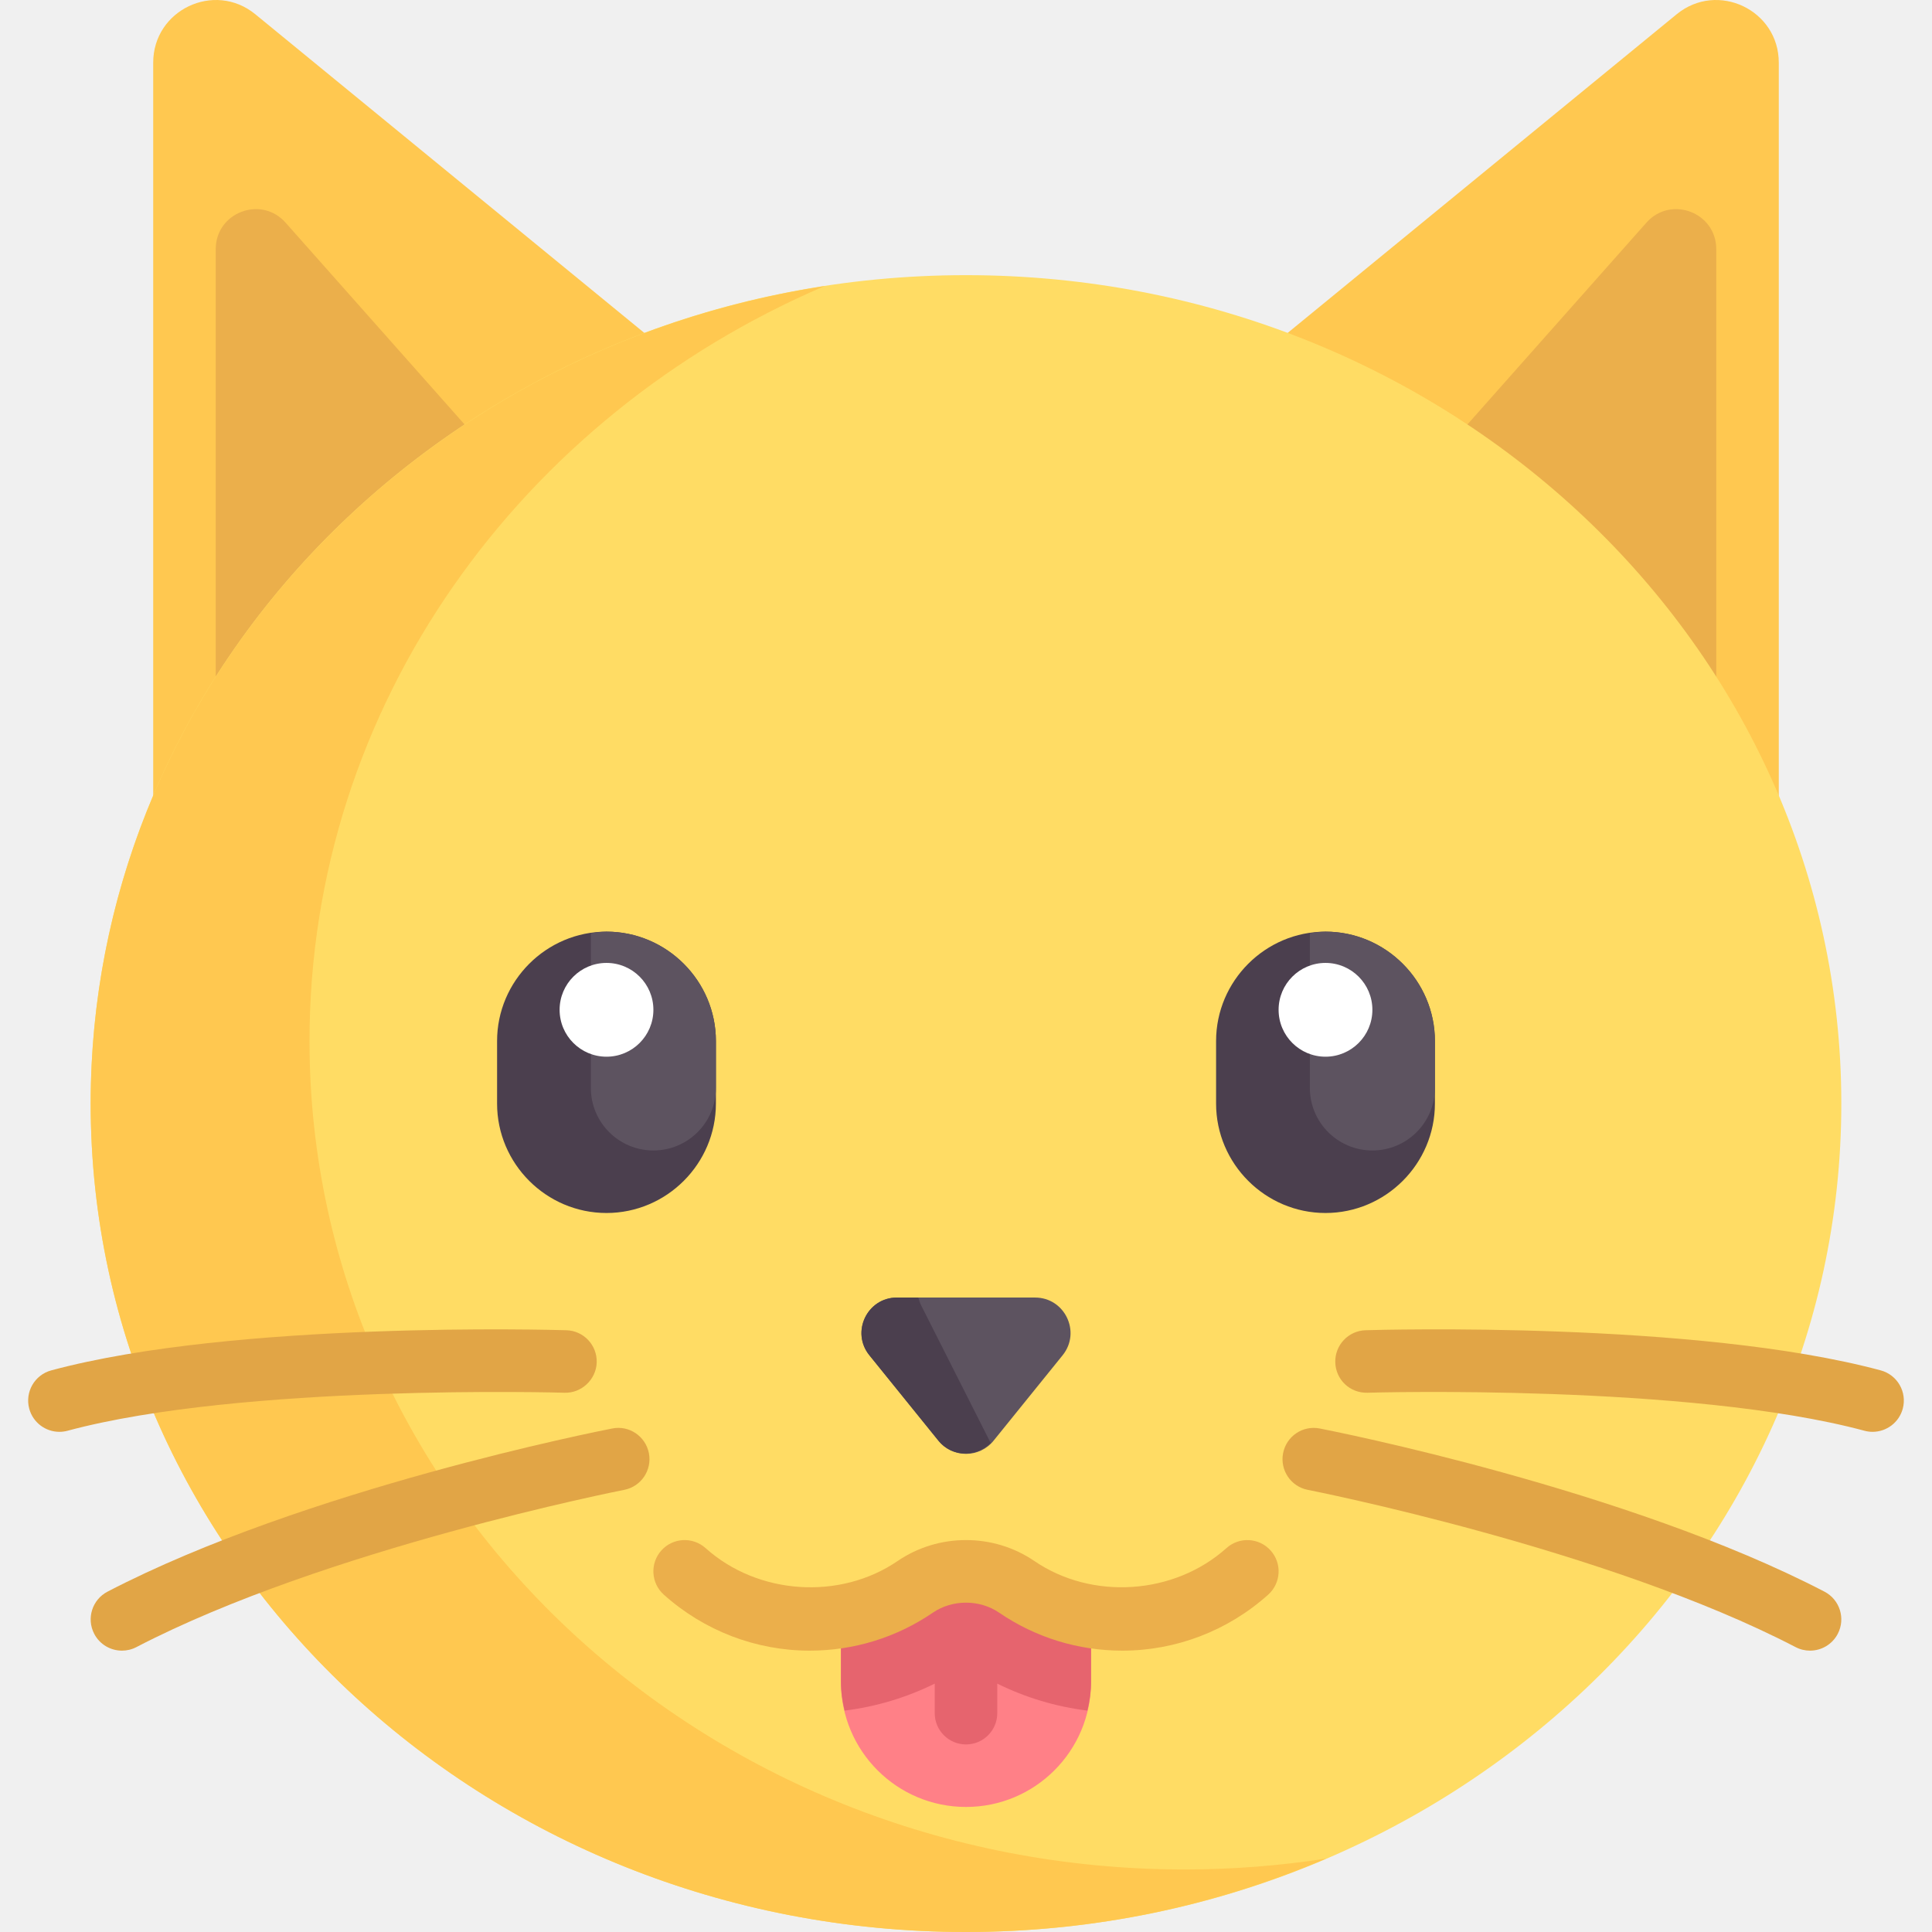
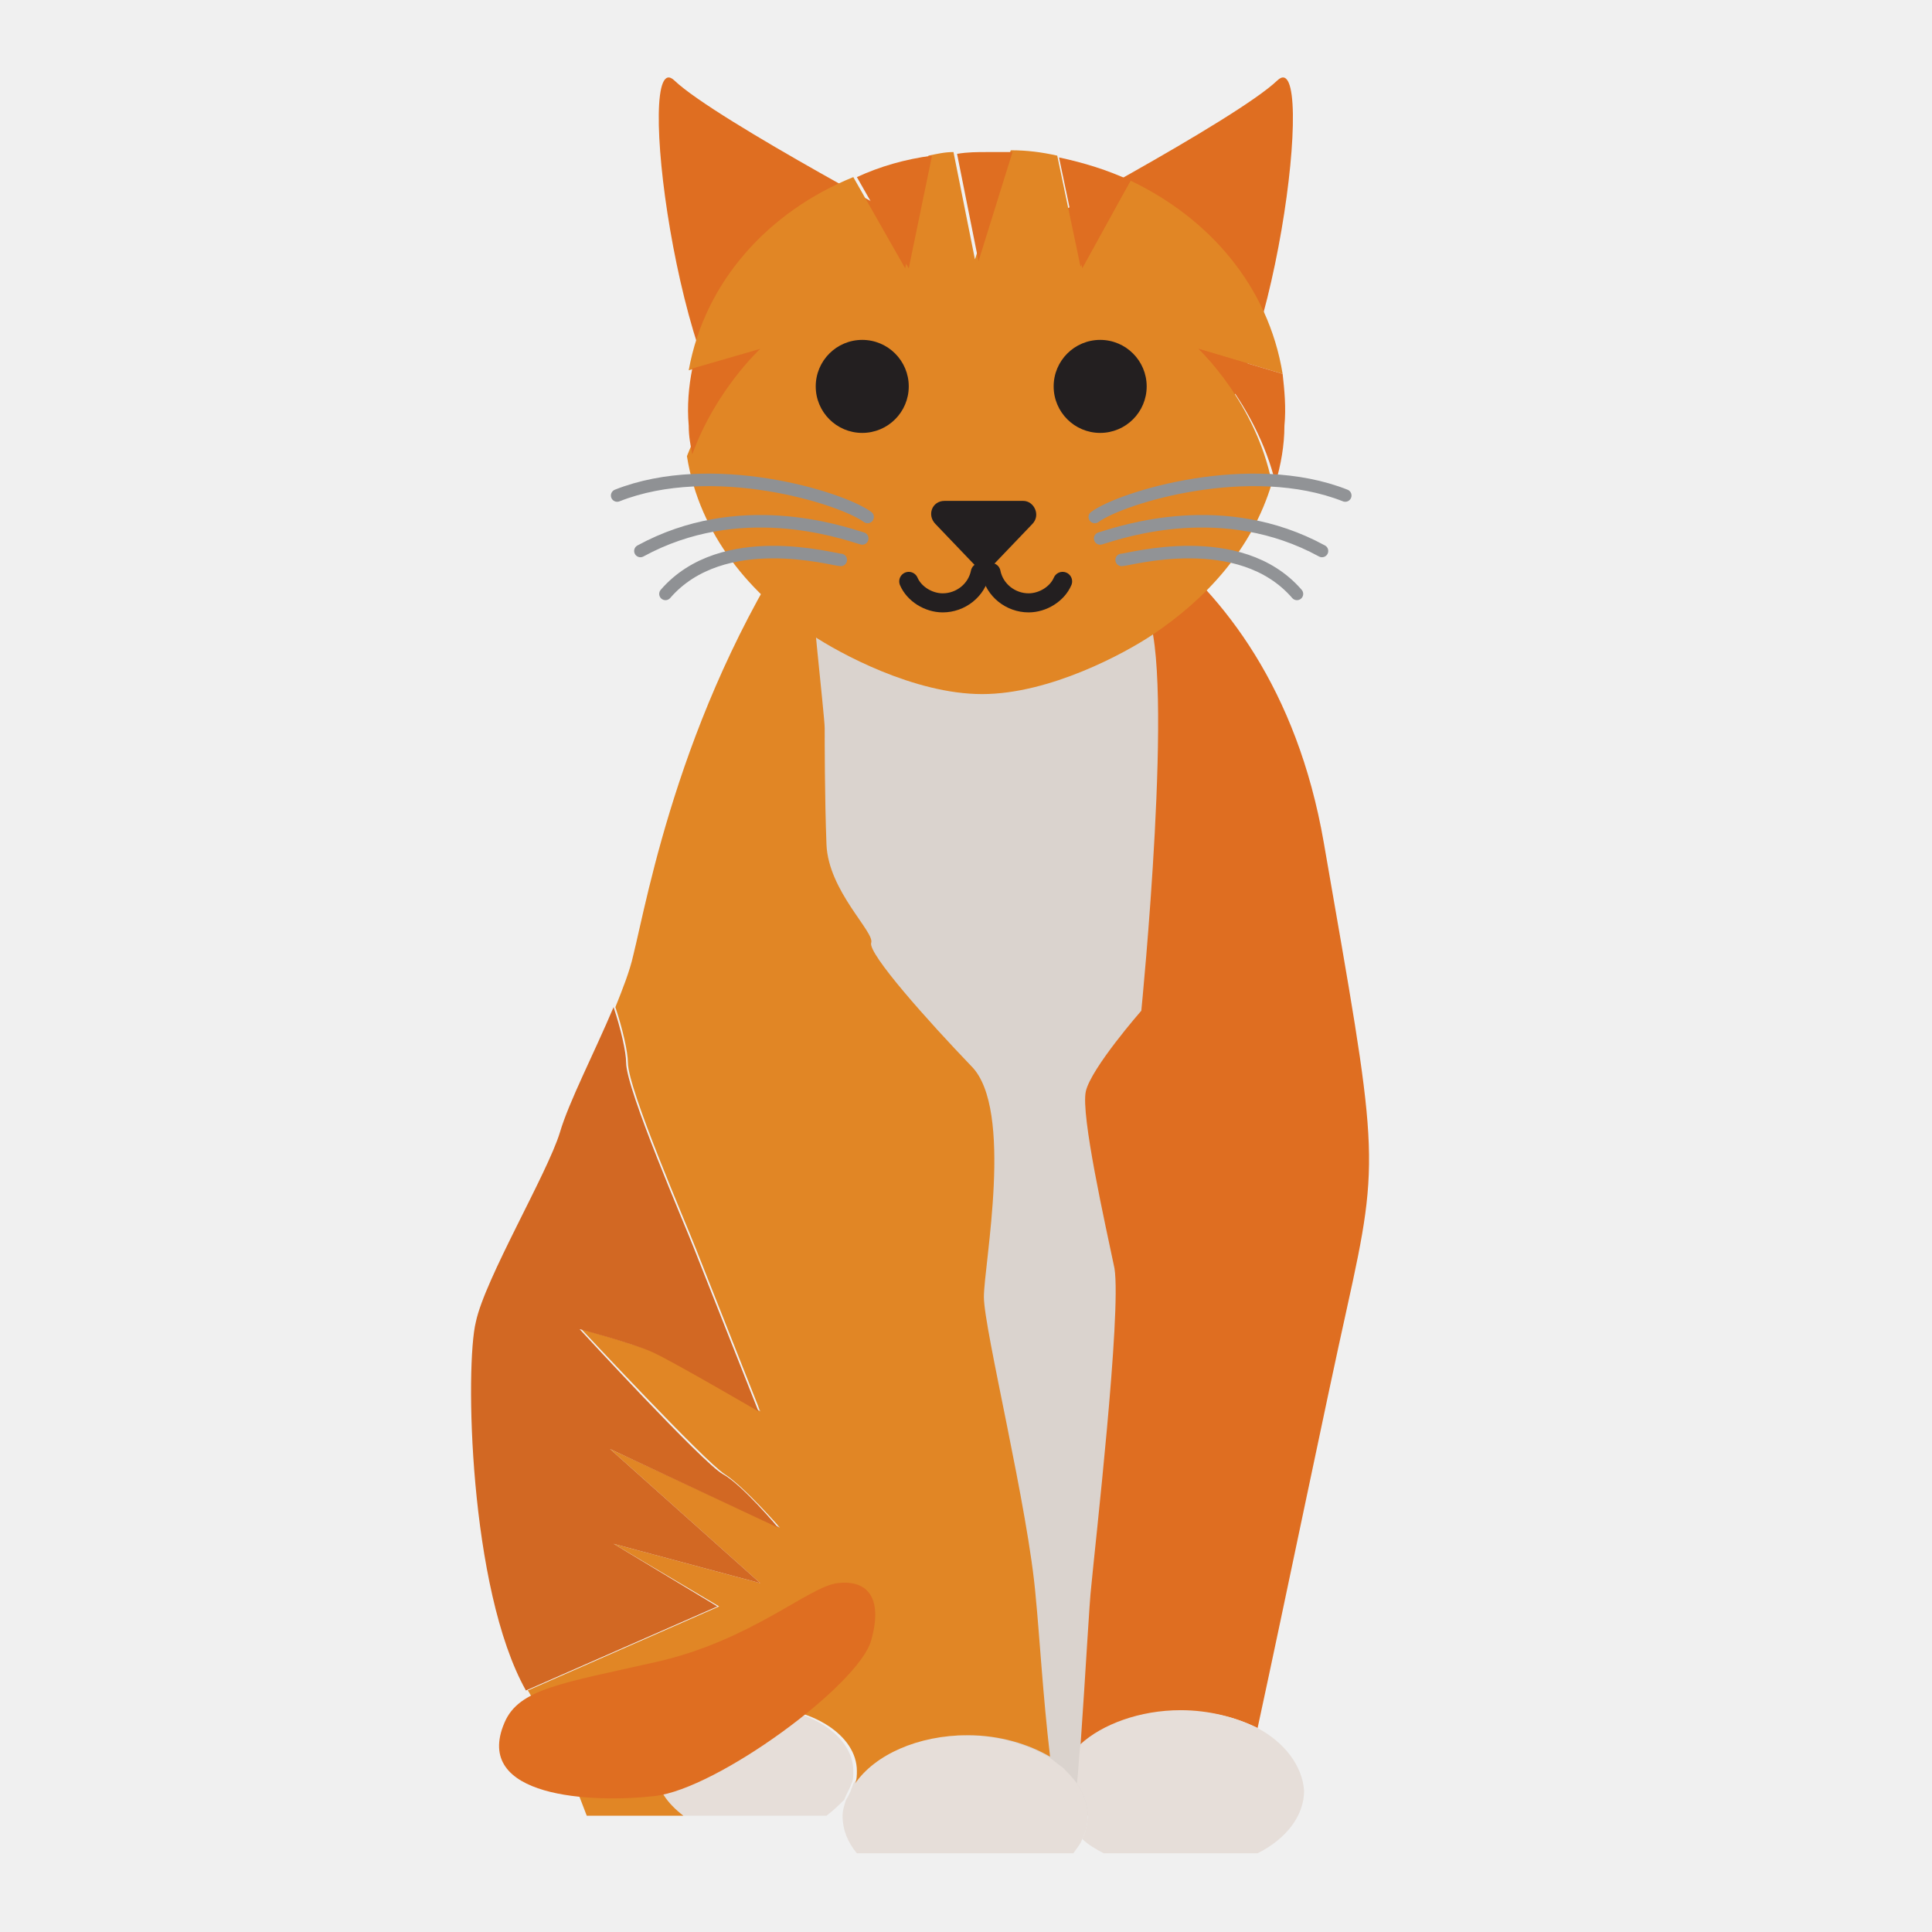
- <svg xmlns="http://www.w3.org/2000/svg" version="1.1" id="Capa_1" x="0px" y="0px" viewBox="0 0 512 512" style="enable-background:new 0 0 512 512;" xml:space="preserve">
-   <path style="fill:#FFC850;" d="M444.379,3.741c10.828-8.798,27.018-1.092,27.018,12.859v222.01l-182.26-107.699L444.379,3.741z" />
-   <path style="fill:#EBAF4B;" d="M454.828,228.819l-110.973-65.574l92.462-104.241c6.465-7.288,18.511-2.716,18.511,7.027V228.819z" />
-   <path style="fill:#FFC850;" d="M67.619,3.741C56.79-5.057,40.601,2.649,40.601,16.6v222.01l182.26-107.699L67.619,3.741z" />
-   <path style="fill:#EBAF4B;" d="M57.17,228.819l110.973-65.574L75.681,59.004c-6.465-7.288-18.511-2.716-18.511,7.027  C57.17,66.031,57.17,228.819,57.17,228.819z" />
-   <ellipse style="fill:#FFDC64;" cx="255.999" cy="292.46" rx="231.97" ry="219.54" />
-   <path style="fill:#FF8087;" d="M289.137,429.155v16.569c0,18.302-14.836,33.138-33.138,33.138l0,0  c-18.302,0-33.138-14.836-33.138-33.138v-16.569l33.138-16.569L289.137,429.155z" />
-   <path style="fill:#5D5360;" d="M274.293,343.862h-36.588c-7.899,0-12.273,9.157-7.307,15.3l18.295,22.634  c3.76,4.651,10.852,4.651,14.613,0l18.295-22.634C286.566,353.019,282.193,343.862,274.293,343.862z" />
+ <svg xmlns="http://www.w3.org/2000/svg" version="1.1" viewBox="0 0 108 108" style="" x="0" y="0">
+   <style type="text/css">
+ 	.st0{fill:#DAD3CE;}
+ 	.st1{fill:#DF6E21;}
+ 	.st2{fill:#E6DED9;}
+ 	.st3{fill:#E18625;}
+ 	.st4{fill:#D26823;}
+ 	.st5{fill:none;stroke:#8F9194;stroke-width:0.7;stroke-linecap:round;stroke-miterlimit:10;}
+ 	.st6{fill:none;stroke:#919396;stroke-width:0.7;stroke-linecap:round;stroke-miterlimit:10;}
+ 	.st7{fill:#231F20;}
+ 	.st8{fill:none;stroke:#231F20;stroke-width:1.066;stroke-linecap:round;stroke-miterlimit:10;}
+ </style>
  <g>
-     <path style="fill:#E1A546;" d="M479.673,437.439c-1.286,0-2.593-0.299-3.815-0.934c-50.092-26.047-128.491-41.524-129.28-41.678   c-4.49-0.874-7.419-5.226-6.545-9.717c0.878-4.494,5.186-7.427,9.717-6.545c3.301,0.643,81.515,16.076,133.754,43.239   c4.057,2.112,5.639,7.111,3.527,11.173C485.555,435.813,482.667,437.439,479.673,437.439z" />
-     <path style="fill:#E1A546;" d="M496.255,379.451c-0.712,0-1.436-0.093-2.156-0.287c-46.435-12.483-130.87-10.113-131.703-10.077   c-4.652,0.134-8.398-3.459-8.531-8.03c-0.138-4.575,3.459-8.394,8.03-8.531c3.56-0.113,87.736-2.476,136.509,10.635   c4.417,1.189,7.035,5.732,5.849,10.153C503.257,377.012,499.912,379.447,496.255,379.451z" />
+     <path class="st0" d="M52.5,26.5l-7.2,2.1l-6.8,25.9l5,31L53.9,97l6.9,4.5c0,0,9.9-23.5,10.3-24.5c0.5-1-2.8-33-2.8-33l-1.8-9.2  l-5.7-6.2L52.5,26.5z" />
+     <path class="st1" d="M70.3,96.6c1.6-7.4,3.8-18.1,5-23.5c1.9-8.6,1.7-8.7-1.3-26S57.4,26.5,57.4,26.5s5.2,4.4,6.7,7.7  c1.6,3.3-0.3,22.3-0.3,22.3S61,59.7,60.7,61c-0.3,1.3,1.1,7.5,1.6,9.9c0.4,2.5-1.1,15.6-1.3,17.8c-0.1,0.8-0.3,4.6-0.6,8.9  c1.2-1.2,3.3-1.9,5.6-1.9C67.6,95.6,69.1,96,70.3,96.6z" />
+     <path class="st2" d="M70.3,96.6c-1.2-0.6-2.7-1-4.3-1c-2.3,0-4.4,0.8-5.6,1.9c-0.1,0.7-0.1,1.4-0.2,2.2c0.4,0.6,0.6,1.2,0.6,1.8  c0,0.4-0.1,0.9-0.3,1.3c0.3,0.3,0.8,0.6,1.2,0.8h7.1h1.5c1.6-0.8,2.6-2.1,2.6-3.5C72.8,98.7,71.8,97.4,70.3,96.6z" />
+     <path class="st2" d="M47.2,100.6c0.1-0.3,0.3-0.6,0.4-0.9c0.1-0.2,0.1-0.4,0.1-0.7c0-2-2.5-3.6-5.6-3.6S36.6,97,36.6,99  c0,1,0.6,1.9,1.5,2.5h8.1C46.6,101.2,46.9,100.9,47.2,100.6z" />
+     <path class="st2" d="M60.2,99.7c-0.2-0.3-0.5-0.6-0.8-0.9c-0.3-0.2-0.5-0.4-0.8-0.6c-1.2-0.7-2.9-1.2-4.6-1.2  c-2.8,0-5.2,1.1-6.3,2.7c-0.1,0.3-0.2,0.6-0.4,0.9c-0.1,0.3-0.2,0.6-0.2,0.9c0,0.8,0.3,1.5,0.8,2.1h11c0,0,1.1,0,1.1,0  c0.2-0.3,0.4-0.5,0.5-0.8c0.2-0.4,0.3-0.8,0.3-1.3C60.8,100.9,60.6,100.3,60.2,99.7z" />
+     <path class="st3" d="M57.9,89.3c-0.4-4.9-2.9-15-2.9-16.8c0-1.8,1.7-10.5-0.7-12.9c-2.4-2.5-5.8-6.3-5.6-6.9s-2.4-2.9-2.5-5.5  c-0.1-2.6-0.1-5.8-0.1-6.5c0-0.7-0.9-8.3-0.7-8.6c0.1-0.3,0-3.5,0-3.5c-7.3,10.5-9.2,21.6-10,24.8c-0.2,0.9-0.6,1.9-1,2.9  c0.4,1.2,0.7,2.5,0.7,3.1c0,1.5,3.3,9.1,3.8,10.4l3.6,9.1c0,0-4.7-2.8-5.9-3.3s-4.1-1.3-4.1-1.3s6.9,7.4,8,8.1s3.1,3,3.1,3L34.1,81  l8.4,7.5l-8.2-2.2l5.9,3.5l-10.7,4.7c0.1,0.1,0.1,0.2,0.2,0.3c1.1,1.8,2.2,4.3,3.1,6.7h5.4c-0.9-0.7-1.5-1.5-1.5-2.5  c0-2,2.5-3.6,5.6-3.6s5.6,1.6,5.6,3.6c0,0.2,0,0.5-0.1,0.7c1.1-1.6,3.5-2.7,6.3-2.7c1.8,0,3.4,0.5,4.6,1.2  C58.3,94.8,58.1,91.3,57.9,89.3z" />
+     <path class="st4" d="M34.3,86.3l8.2,2.2L34.1,81l9.4,4.4c0,0-2-2.4-3.1-3s-8-8.1-8-8.1s3,0.8,4.1,1.3s5.9,3.3,5.9,3.3l-3.6-9.1  c-0.5-1.3-3.8-8.9-3.8-10.4c0-0.6-0.3-1.9-0.7-3.1c-1.1,2.6-2.5,5.3-3,7c-0.7,2.3-4.2,8.2-4.7,10.6c-0.6,2.4-0.4,14.9,2.8,20.6  l10.7-4.7L34.3,86.3z" />
+     <path class="st1" d="M52.3,13.2c0,0-12.3-6.5-14.6-8.7c-2.3-2.2,0.2,17.7,4.4,20.3s11.8-4.6,11.9-4.9C54,19.7,52.3,13.2,52.3,13.2z" />
+     <path class="st1" d="M56.8,13.2c0,0,12.3-6.5,14.6-8.7c2.3-2.2-0.2,17.7-4.4,20.3c-4.2,2.6-11.8-4.6-11.9-4.9  C55.1,19.7,56.8,13.2,56.8,13.2z" />
+     <path class="st3" d="M67,19.5l4.7,1.4c-0.8-4.9-4.1-8.7-8.5-10.8l-2.8,4.8l-1.3-6.2c-0.9-0.2-1.7-0.3-2.6-0.3l-2,6.1l-1.2-6  c-0.5,0-0.9,0.1-1.4,0.2l-1.3,6.3l-2.9-5.1c-4.7,1.9-8.3,5.8-9.2,10.8l3.8-1.1c0,0-2.5,2.3-3.9,5.9c0.7,4.4,3.6,7.8,7,10  c1.5,1,5.7,3.3,9.5,3.3c3.8,0,8-2.3,9.5-3.3c3-2,5.6-4.8,6.7-8.5C70.2,22.5,67,19.5,67,19.5z" />
+     <path class="st1" d="M52.1,8.7c-1.5,0.2-2.9,0.6-4.2,1.2l2.9,5.1L52.1,8.7z" />
+     <path class="st1" d="M63.2,10.1c-1.3-0.6-2.6-1-4-1.3l1.3,6.2L63.2,10.1z" />
+     <path class="st1" d="M56.6,8.5c-0.5,0-0.9,0-1.4,0c-0.6,0-1.1,0-1.7,0.1l1.2,6L56.6,8.5z" />
+     <path class="st1" d="M42.5,19.5l-3.8,1.1c-0.2,1-0.3,2.1-0.2,3.2c0,0.6,0.1,1.1,0.2,1.6C40,21.8,42.5,19.5,42.5,19.5z" />
+     <path class="st1" d="M71.7,20.9L67,19.5c0,0,3.2,3,4.3,7.5c0.3-1,0.5-2.1,0.5-3.2C71.9,22.8,71.8,21.8,71.7,20.9z" />
+     <path class="st5" d="M48.5,28.9c-1.5-1.1-8.7-3.3-14-1.2" />
+     <path class="st5" d="M48.2,30.1c-1.3-0.4-6.9-2.3-12.4,0.7" />
+     <path class="st5" d="M47,31.3c-0.4,0-6.6-1.8-9.8,1.9" />
+     <path class="st6" d="M61.2,28.9c1.5-1.1,8.7-3.3,14-1.2" />
+     <path class="st6" d="M61.5,30.1c1.3-0.4,6.9-2.3,12.4,0.7" />
+     <path class="st6" d="M62.7,31.3c0.4,0,6.6-1.8,9.8,1.9" />
+     <path class="st7" d="M55.5,31.6l2.2-2.3c0.5-0.5,0.1-1.3-0.5-1.3h-4.4c-0.7,0-1,0.8-0.5,1.3l2.2,2.3C54.8,31.9,55.2,31.9,55.5,31.6z  " />
+     <path class="st8" d="M54.8,32c-0.2,1-1.1,1.7-2.1,1.7c-0.8,0-1.6-0.5-1.9-1.2" />
+     <path class="st8" d="M55.4,32c0.2,1,1.1,1.7,2.1,1.7c0.8,0,1.6-0.5,1.9-1.2" />
+     <path class="st1" d="M28.2,96.3c0.8-1.9,3.2-2.2,8.5-3.4s8.5-4.2,10.1-4.4s2.6,0.7,1.9,3.2s-8.6,8.3-12.1,8.7  C33.1,100.8,26.4,100.5,28.2,96.3z" />
+     <circle class="st7" cx="48.2" cy="21.6" r="2.6" />
+     <circle class="st7" cx="61.5" cy="21.6" r="2.6" />
  </g>
-   <path style="fill:#FFC850;" d="M313.991,495.431c-128.112,0-231.967-98.291-231.967-219.54c0-89.035,56.034-165.634,136.518-200.081  C108.248,92.762,24.032,183.285,24.032,292.46C24.032,413.709,127.887,512,255.999,512c34.037,0,66.328-6.995,95.449-19.459  C339.25,494.416,326.748,495.431,313.991,495.431z" />
-   <g>
-     <path style="fill:#E1A546;" d="M32.324,437.439c-2.993,0-5.882-1.622-7.358-4.462c-2.112-4.061-0.53-9.061,3.527-11.173   c52.24-27.163,130.453-42.596,133.754-43.239c4.494-0.902,8.839,2.055,9.717,6.545c0.874,4.49-2.055,8.843-6.545,9.717   c-0.789,0.154-79.189,15.631-129.28,41.678C34.917,437.14,33.611,437.439,32.324,437.439z" />
-     <path style="fill:#E1A546;" d="M15.743,379.451c-3.657,0-7.002-2.439-7.997-6.137c-1.185-4.421,1.432-8.964,5.849-10.153   c48.777-13.115,132.941-10.736,136.509-10.635c4.571,0.138,8.167,3.956,8.03,8.531c-0.138,4.571-4.098,8.196-8.531,8.03   c-0.849-0.028-85.297-2.407-131.703,10.077C17.179,379.358,16.455,379.451,15.743,379.451z" />
-   </g>
-   <path style="fill:#4B3F4E;" d="M160.727,321.456L160.727,321.456c-15.948,0-28.996-13.048-28.996-28.996v-16.569  c0-15.948,13.048-28.996,28.996-28.996l0,0c15.948,0,28.996,13.048,28.996,28.996v16.569  C189.723,308.407,176.675,321.456,160.727,321.456z" />
-   <path style="fill:#5D5360;" d="M160.727,246.895c-1.418,0-2.778,0.221-4.142,0.421v41.002c0,9.151,7.418,16.569,16.569,16.569  s16.569-7.418,16.569-16.569v-12.427C189.723,259.943,176.674,246.895,160.727,246.895z" />
-   <circle style="fill:#FFFFFF;" cx="160.729" cy="267.61" r="12.427" />
-   <path style="fill:#4B3F4E;" d="M351.271,321.456L351.271,321.456c-15.948,0-28.996-13.048-28.996-28.996v-16.569  c0-15.948,13.048-28.996,28.996-28.996l0,0c15.948,0,28.996,13.048,28.996,28.996v16.569  C380.267,308.407,367.219,321.456,351.271,321.456z" />
-   <path style="fill:#5D5360;" d="M351.271,246.895c-1.418,0-2.778,0.221-4.142,0.421v41.002c0,9.151,7.418,16.569,16.569,16.569  s16.569-7.418,16.569-16.569v-12.427C380.267,259.943,367.219,246.895,351.271,246.895z" />
-   <circle style="fill:#FFFFFF;" cx="351.269" cy="267.61" r="12.427" />
-   <path style="fill:#4B3F4E;" d="M262.408,382.15l-18.295-36.215c-0.332-0.658-0.518-1.378-0.769-2.074h-5.639  c-7.899,0-12.273,9.157-7.308,15.3l18.295,22.634c3.55,4.39,9.981,4.485,13.863,0.587  C262.511,382.297,262.453,382.239,262.408,382.15z" />
-   <path style="fill:#E6646E;" d="M255.999,412.586l-33.138,16.569v16.569c0,2.629,0.383,5.154,0.961,7.606  c8.337-1.034,16.389-3.449,23.892-7.153v7.831c0,4.575,3.709,8.285,8.285,8.285c4.576,0,8.285-3.709,8.285-8.285v-7.83  c7.504,3.704,15.556,6.119,23.892,7.152c0.578-2.452,0.961-4.978,0.961-7.606v-16.569L255.999,412.586z" />
-   <path style="fill:#EBAF4B;" d="M297.422,437.439c-11.719,0-23.013-3.483-32.653-10.073c-5.162-3.527-12.374-3.527-17.544,0  c-9.636,6.59-20.93,10.073-32.649,10.073c-14.259,0-27.993-5.275-38.672-14.85c-3.406-3.058-3.689-8.297-0.635-11.703  s8.281-3.689,11.703-0.635c13.911,12.483,35.683,13.847,50.905,3.434c10.841-7.403,25.408-7.403,36.241,0  c15.226,10.408,37.001,9.041,50.913-3.43c3.402-3.05,8.636-2.775,11.699,0.639c3.054,3.406,2.767,8.645-0.639,11.699  C325.41,432.168,311.681,437.439,297.422,437.439z" />
-   <g>
- </g>
-   <g>
- </g>
-   <g>
- </g>
-   <g>
- </g>
-   <g>
- </g>
-   <g>
- </g>
-   <g>
- </g>
-   <g>
- </g>
-   <g>
- </g>
-   <g>
- </g>
-   <g>
- </g>
-   <g>
- </g>
-   <g>
- </g>
-   <g>
- </g>
-   <g>
- </g>
</svg>
